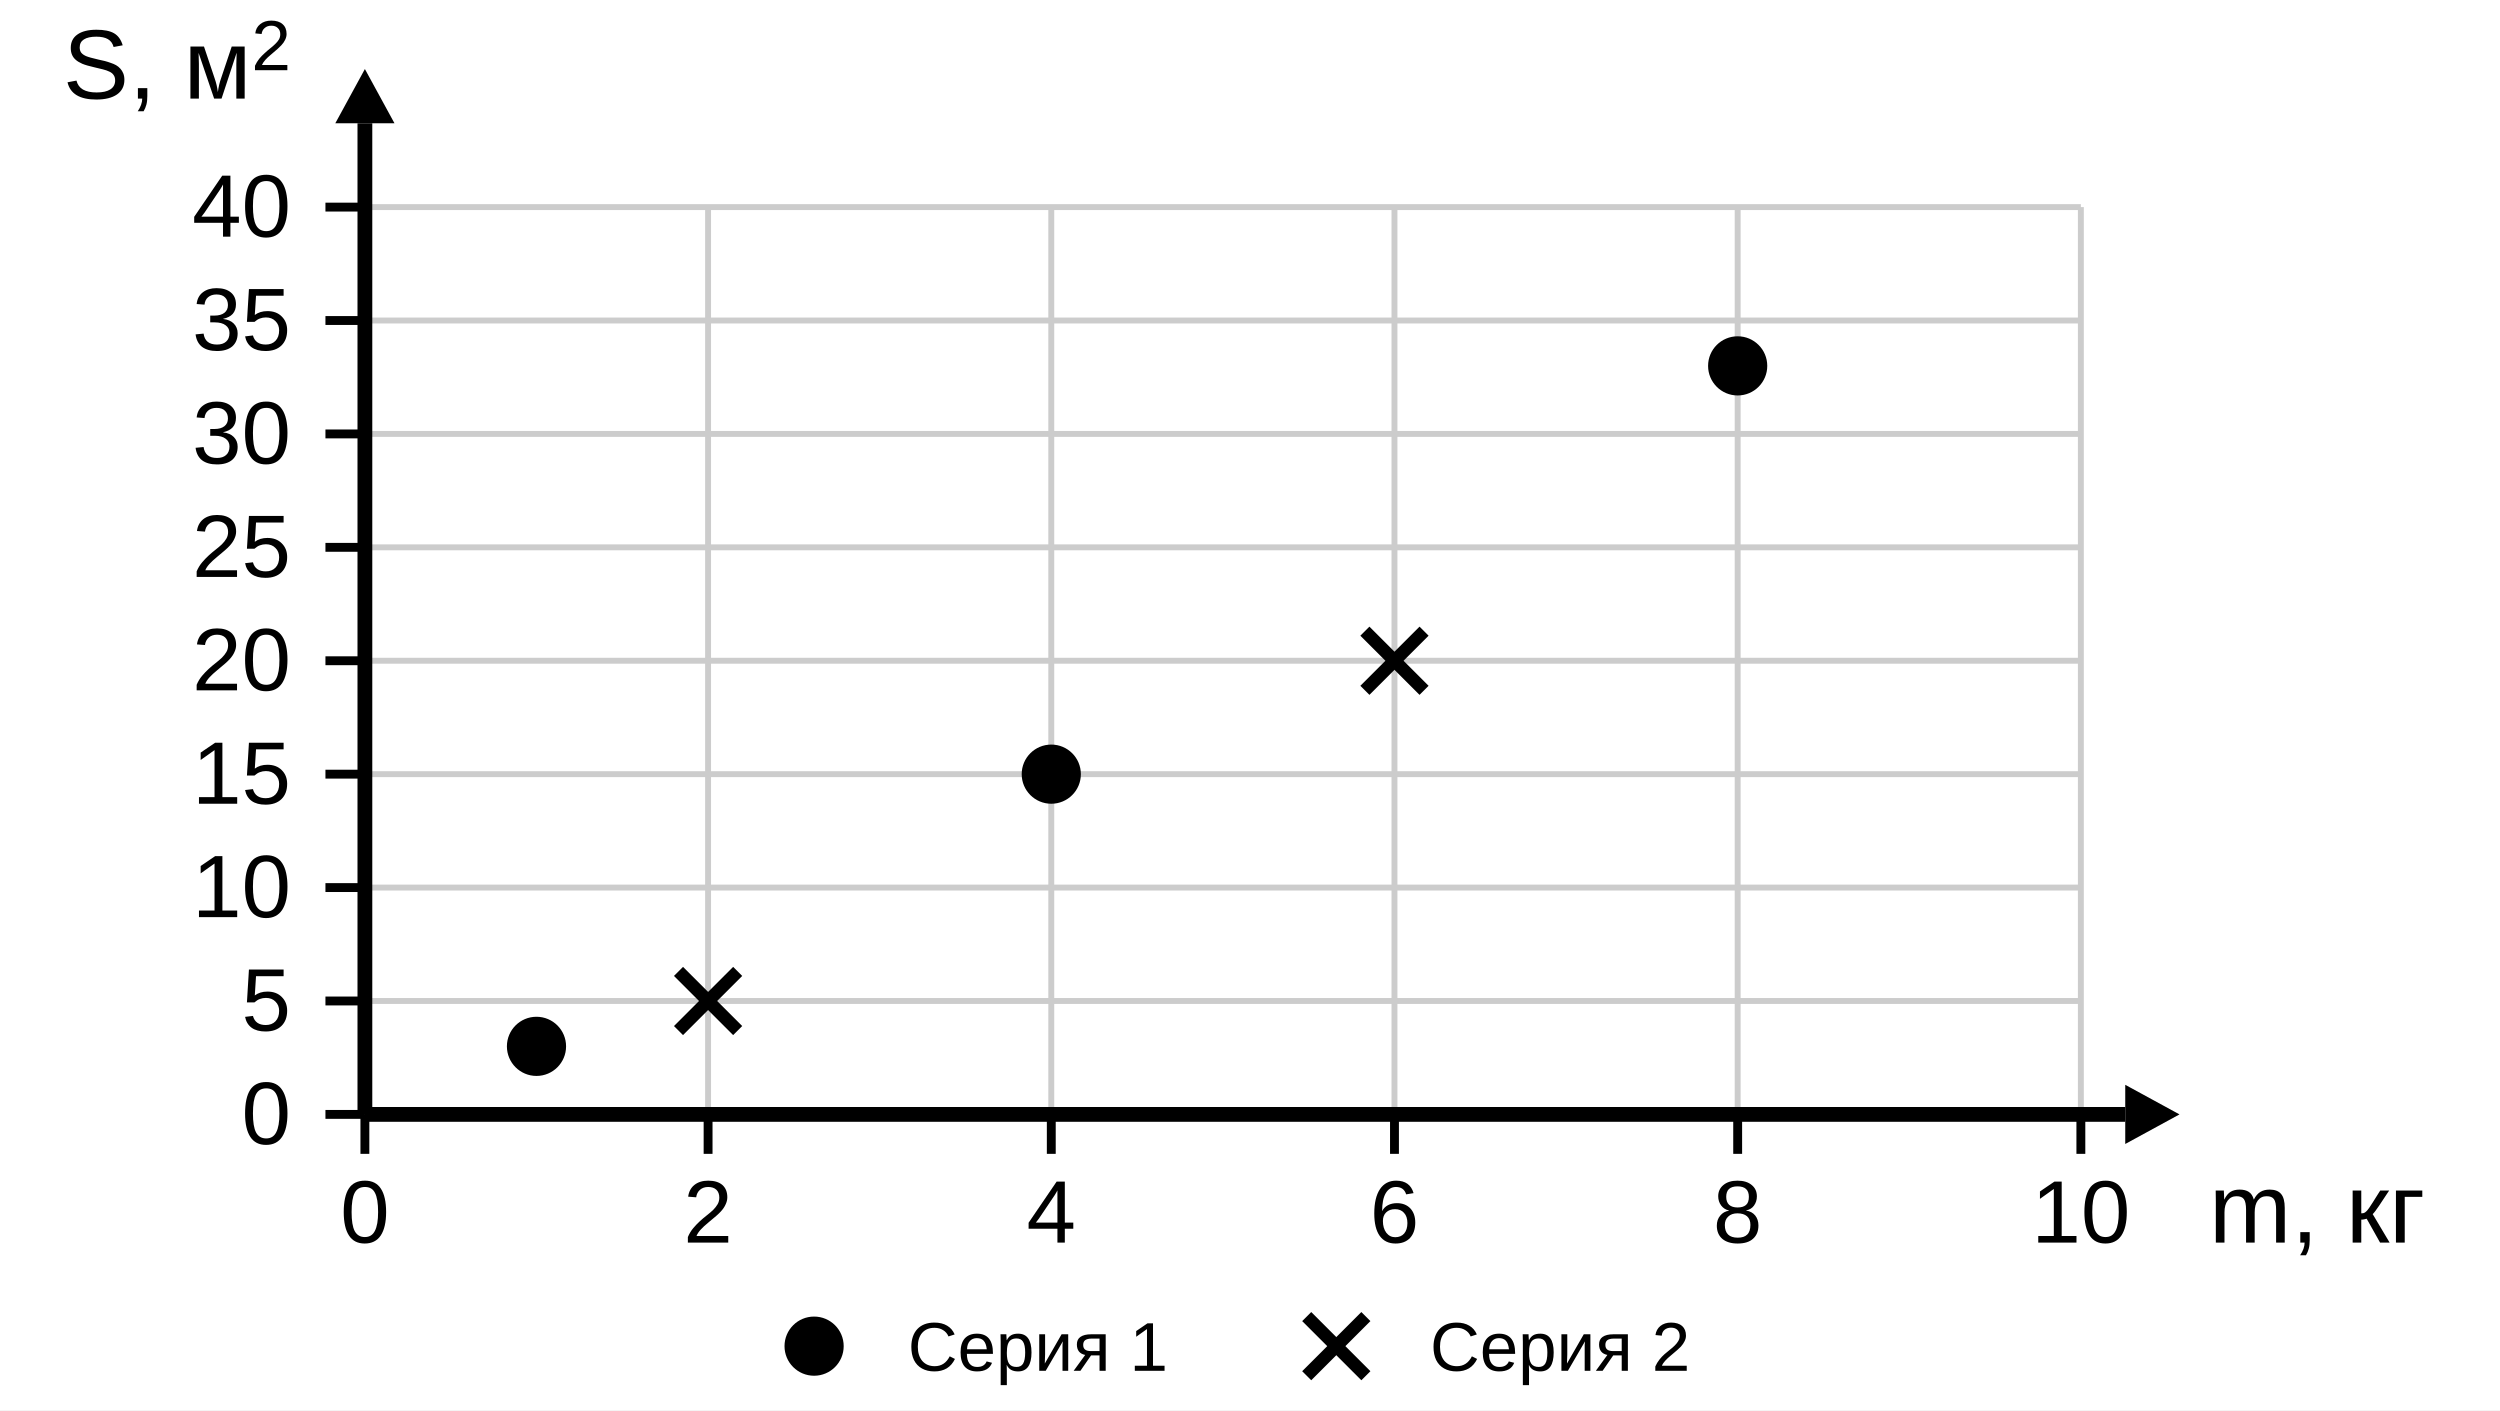
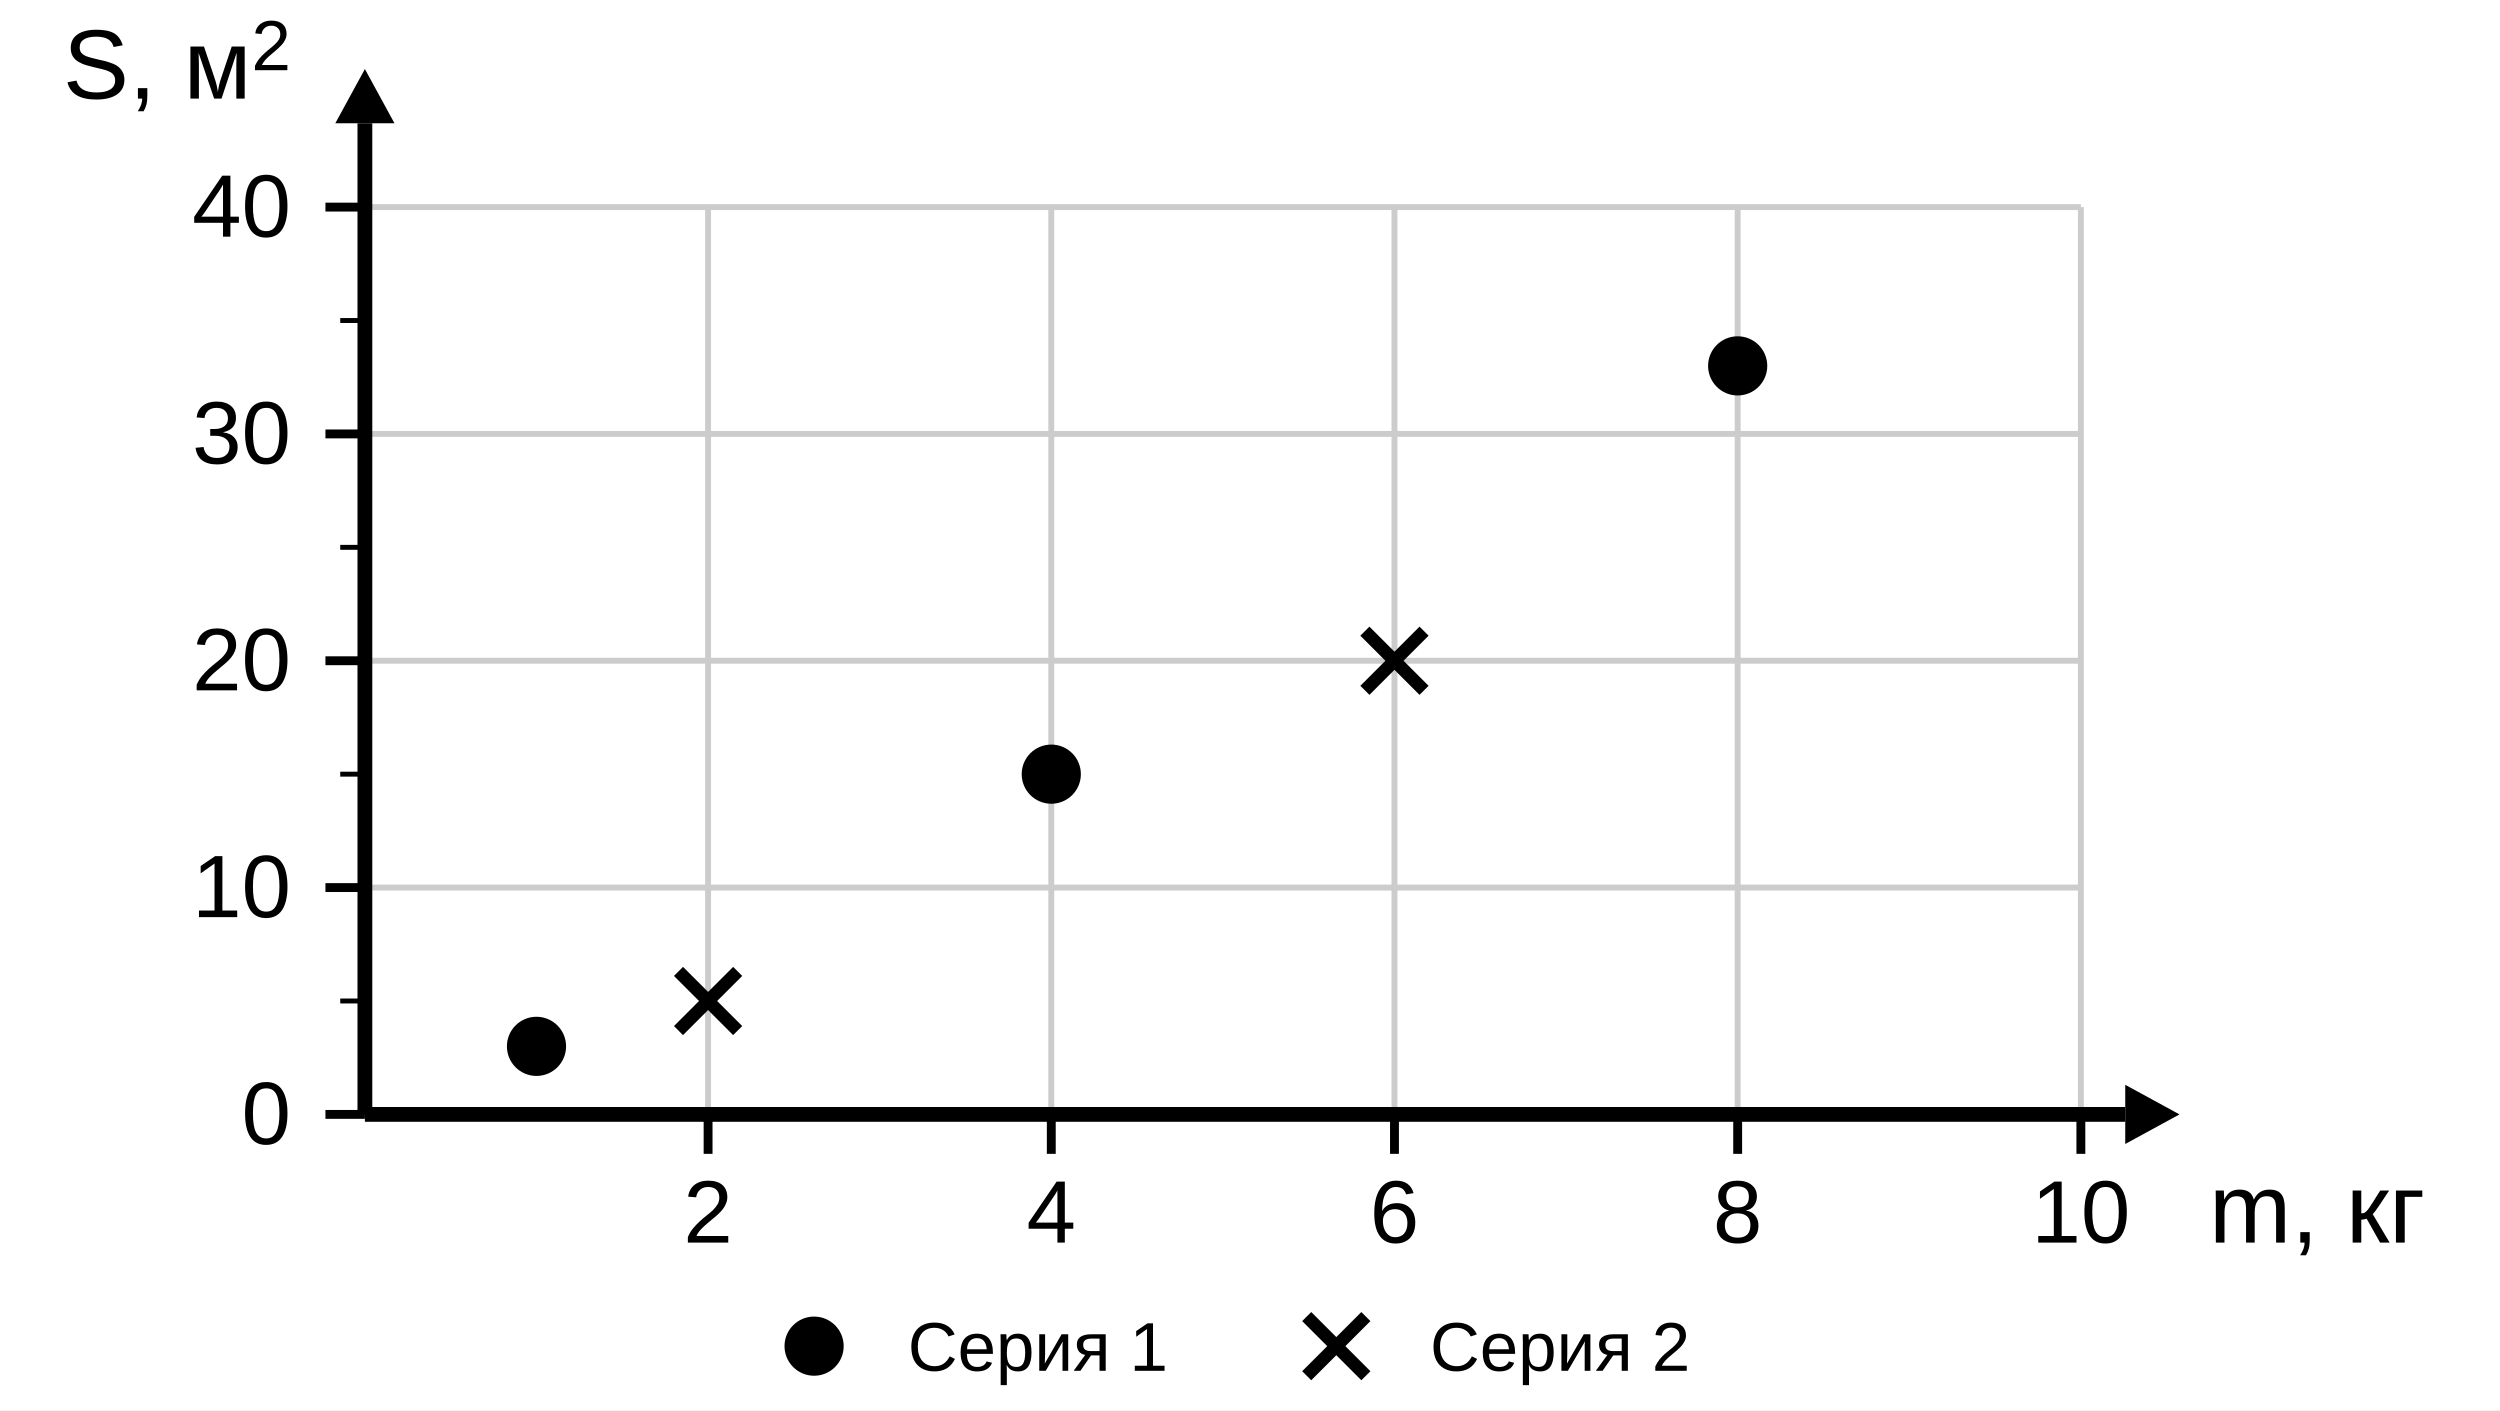
<svg xmlns="http://www.w3.org/2000/svg" class="visual-svg" viewBox="-37 -21 253.5 143" font-family="PT Sans, Segoe UI, Verdana, Arial, sans-serif" width="380.25" height="214.5">
  <rect x="-37" y="-21" width="253.5" height="143" fill="#fff" />
  <line x1="0" y1="0" x2="0" y2="92" fill="none" stroke="#ccc" stroke-width="0.6" />
  <line x1="34.8" y1="0" x2="34.8" y2="92" fill="none" stroke="#ccc" stroke-width="0.6" />
  <line x1="69.6" y1="0" x2="69.6" y2="92" fill="none" stroke="#ccc" stroke-width="0.6" />
  <line x1="104.4" y1="0" x2="104.4" y2="92" fill="none" stroke="#ccc" stroke-width="0.6" />
  <line x1="139.2" y1="0" x2="139.2" y2="92" fill="none" stroke="#ccc" stroke-width="0.6" />
  <line x1="174" y1="0" x2="174" y2="92" fill="none" stroke="#ccc" stroke-width="0.6" />
  <line x1="0" y1="92" x2="174" y2="92" fill="none" stroke="#ccc" stroke-width="0.6" />
-   <line x1="0" y1="80.5" x2="174" y2="80.5" fill="none" stroke="#ccc" stroke-width="0.6" />
  <line x1="0" y1="69" x2="174" y2="69" fill="none" stroke="#ccc" stroke-width="0.6" />
-   <line x1="0" y1="57.5" x2="174" y2="57.5" fill="none" stroke="#ccc" stroke-width="0.6" />
  <line x1="0" y1="46" x2="174" y2="46" fill="none" stroke="#ccc" stroke-width="0.6" />
-   <line x1="0" y1="34.5" x2="174" y2="34.5" fill="none" stroke="#ccc" stroke-width="0.6" />
  <line x1="0" y1="23" x2="174" y2="23" fill="none" stroke="#ccc" stroke-width="0.6" />
-   <line x1="0" y1="11.5" x2="174" y2="11.5" fill="none" stroke="#ccc" stroke-width="0.6" />
  <line x1="0" y1="0" x2="174" y2="0" fill="none" stroke="#ccc" stroke-width="0.6" />
  <line x1="0" y1="92" x2="178.5" y2="92" fill="none" stroke="#000" stroke-width="1.5" />
  <polygon points="184,92 178.5,89 178.5,95" fill="#000" />
  <line x1="0" y1="92" x2="0" y2="-8.5" fill="none" stroke="#000" stroke-width="1.5" />
  <polygon points="0,-14 -3,-8.5 3,-8.5" fill="#000" />
  <text x="187" y="105" fill="#000" font-size="10">m, кг</text>
  <text x="-7.5" y="-11" text-anchor="end" fill="#000" font-size="10">S, м<tspan baseline-shift="super" font-size="7.2">2</tspan>
  </text>
-   <line x1="0" y1="92" x2="0" y2="96" fill="none" stroke="#000" stroke-width="0.9" />
-   <text x="0" y="105" text-anchor="middle" fill="#000" font-size="9">0</text>
  <line x1="34.8" y1="92" x2="34.8" y2="96" fill="none" stroke="#000" stroke-width="0.9" />
-   <text x="34.8" y="105" text-anchor="middle" fill="#000" font-size="9">2</text>
  <line x1="69.6" y1="92" x2="69.6" y2="96" fill="none" stroke="#000" stroke-width="0.9" />
-   <text x="69.6" y="105" text-anchor="middle" fill="#000" font-size="9">4</text>
  <line x1="104.4" y1="92" x2="104.4" y2="96" fill="none" stroke="#000" stroke-width="0.9" />
-   <text x="104.4" y="105" text-anchor="middle" fill="#000" font-size="9">6</text>
  <line x1="139.2" y1="92" x2="139.2" y2="96" fill="none" stroke="#000" stroke-width="0.9" />
-   <text x="139.2" y="105" text-anchor="middle" fill="#000" font-size="9">8</text>
  <line x1="174" y1="92" x2="174" y2="96" fill="none" stroke="#000" stroke-width="0.9" />
-   <text x="174" y="105" text-anchor="middle" fill="#000" font-size="9">10</text>
  <line x1="0" y1="92" x2="-4" y2="92" fill="none" stroke="#000" stroke-width="0.9" />
-   <text x="-7.5" y="95" text-anchor="end" fill="#000" font-size="9">0</text>
-   <line x1="0" y1="80.5" x2="-4" y2="80.5" fill="none" stroke="#000" stroke-width="0.9" />
-   <text x="-7.5" y="83.5" text-anchor="end" fill="#000" font-size="9">5</text>
+   <line x1="0" y1="80.5" x2="-2.5" y2="80.5" fill="none" stroke="#000" stroke-width="0.5" />
  <line x1="0" y1="69" x2="-4" y2="69" fill="none" stroke="#000" stroke-width="0.9" />
-   <text x="-7.5" y="72" text-anchor="end" fill="#000" font-size="9">10</text>
-   <line x1="0" y1="57.5" x2="-4" y2="57.5" fill="none" stroke="#000" stroke-width="0.9" />
-   <text x="-7.5" y="60.5" text-anchor="end" fill="#000" font-size="9">15</text>
+   <line x1="0" y1="57.5" x2="-2.5" y2="57.5" fill="none" stroke="#000" stroke-width="0.5" />
  <line x1="0" y1="46" x2="-4" y2="46" fill="none" stroke="#000" stroke-width="0.9" />
-   <text x="-7.5" y="49" text-anchor="end" fill="#000" font-size="9">20</text>
-   <line x1="0" y1="34.5" x2="-4" y2="34.5" fill="none" stroke="#000" stroke-width="0.9" />
-   <text x="-7.5" y="37.5" text-anchor="end" fill="#000" font-size="9">25</text>
+   <line x1="0" y1="34.5" x2="-2.5" y2="34.5" fill="none" stroke="#000" stroke-width="0.5" />
  <line x1="0" y1="23" x2="-4" y2="23" fill="none" stroke="#000" stroke-width="0.9" />
-   <text x="-7.5" y="26" text-anchor="end" fill="#000" font-size="9">30</text>
-   <line x1="0" y1="11.5" x2="-4" y2="11.5" fill="none" stroke="#000" stroke-width="0.9" />
-   <text x="-7.5" y="14.5" text-anchor="end" fill="#000" font-size="9">35</text>
+   <line x1="0" y1="11.5" x2="-2.5" y2="11.5" fill="none" stroke="#000" stroke-width="0.5" />
  <line x1="0" y1="0" x2="-4" y2="0" fill="none" stroke="#000" stroke-width="0.9" />
-   <text x="-7.5" y="3" text-anchor="end" fill="#000" font-size="9">40</text>
  <circle cx="17.4" cy="85.1" r="3" fill="#000" />
  <circle cx="69.6" cy="57.5" r="3" fill="#000" />
  <circle cx="139.2" cy="16.1" r="3" fill="#000" />
  <line x1="31.8" y1="77.5" x2="37.8" y2="83.5" stroke="#000" stroke-width="1.3" />
  <line x1="31.8" y1="83.5" x2="37.8" y2="77.5" stroke="#000" stroke-width="1.3" />
  <line x1="101.4" y1="43" x2="107.4" y2="49" stroke="#000" stroke-width="1.3" />
  <line x1="101.4" y1="49" x2="107.4" y2="43" stroke="#000" stroke-width="1.3" />
+   <text x="34.8" y="105" text-anchor="middle" fill="#fff" stroke="#fff" stroke-width="2.4" font-size="9">2</text>
+   <text x="34.8" y="105" text-anchor="middle" fill="#000" font-size="9">2</text>
+   <text x="69.6" y="105" text-anchor="middle" fill="#fff" stroke="#fff" stroke-width="2.4" font-size="9">4</text>
+   <text x="69.6" y="105" text-anchor="middle" fill="#000" font-size="9">4</text>
+   <text x="104.4" y="105" text-anchor="middle" fill="#fff" stroke="#fff" stroke-width="2.4" font-size="9">6</text>
+   <text x="104.4" y="105" text-anchor="middle" fill="#000" font-size="9">6</text>
+   <text x="139.2" y="105" text-anchor="middle" fill="#fff" stroke="#fff" stroke-width="2.4" font-size="9">8</text>
+   <text x="139.2" y="105" text-anchor="middle" fill="#000" font-size="9">8</text>
+   <text x="174" y="105" text-anchor="middle" fill="#fff" stroke="#fff" stroke-width="2.4" font-size="9">10</text>
+   <text x="174" y="105" text-anchor="middle" fill="#000" font-size="9">10</text>
+   <text x="-7.5" y="95" text-anchor="end" fill="#fff" stroke="#fff" stroke-width="2.4" font-size="9">0</text>
+   <text x="-7.5" y="95" text-anchor="end" fill="#000" font-size="9">0</text>
+   <text x="-7.5" y="72" text-anchor="end" fill="#fff" stroke="#fff" stroke-width="2.4" font-size="9">10</text>
+   <text x="-7.5" y="72" text-anchor="end" fill="#000" font-size="9">10</text>
+   <text x="-7.5" y="49" text-anchor="end" fill="#fff" stroke="#fff" stroke-width="2.4" font-size="9">20</text>
+   <text x="-7.5" y="49" text-anchor="end" fill="#000" font-size="9">20</text>
+   <text x="-7.5" y="26" text-anchor="end" fill="#fff" stroke="#fff" stroke-width="2.4" font-size="9">30</text>
+   <text x="-7.5" y="26" text-anchor="end" fill="#000" font-size="9">30</text>
+   <text x="-7.5" y="3" text-anchor="end" fill="#fff" stroke="#fff" stroke-width="2.4" font-size="9">40</text>
+   <text x="-7.5" y="3" text-anchor="end" fill="#000" font-size="9">40</text>
  <circle cx="45.55" cy="115.5" r="3" fill="#000" />
  <text x="55.05" y="118" fill="#000" font-size="7">Серия 1</text>
  <line x1="95.5" y1="112.5" x2="101.5" y2="118.5" stroke="#000" stroke-width="1.3" />
  <line x1="95.5" y1="118.5" x2="101.5" y2="112.5" stroke="#000" stroke-width="1.3" />
  <text x="108" y="118" fill="#000" font-size="7">Серия 2</text>
</svg>
